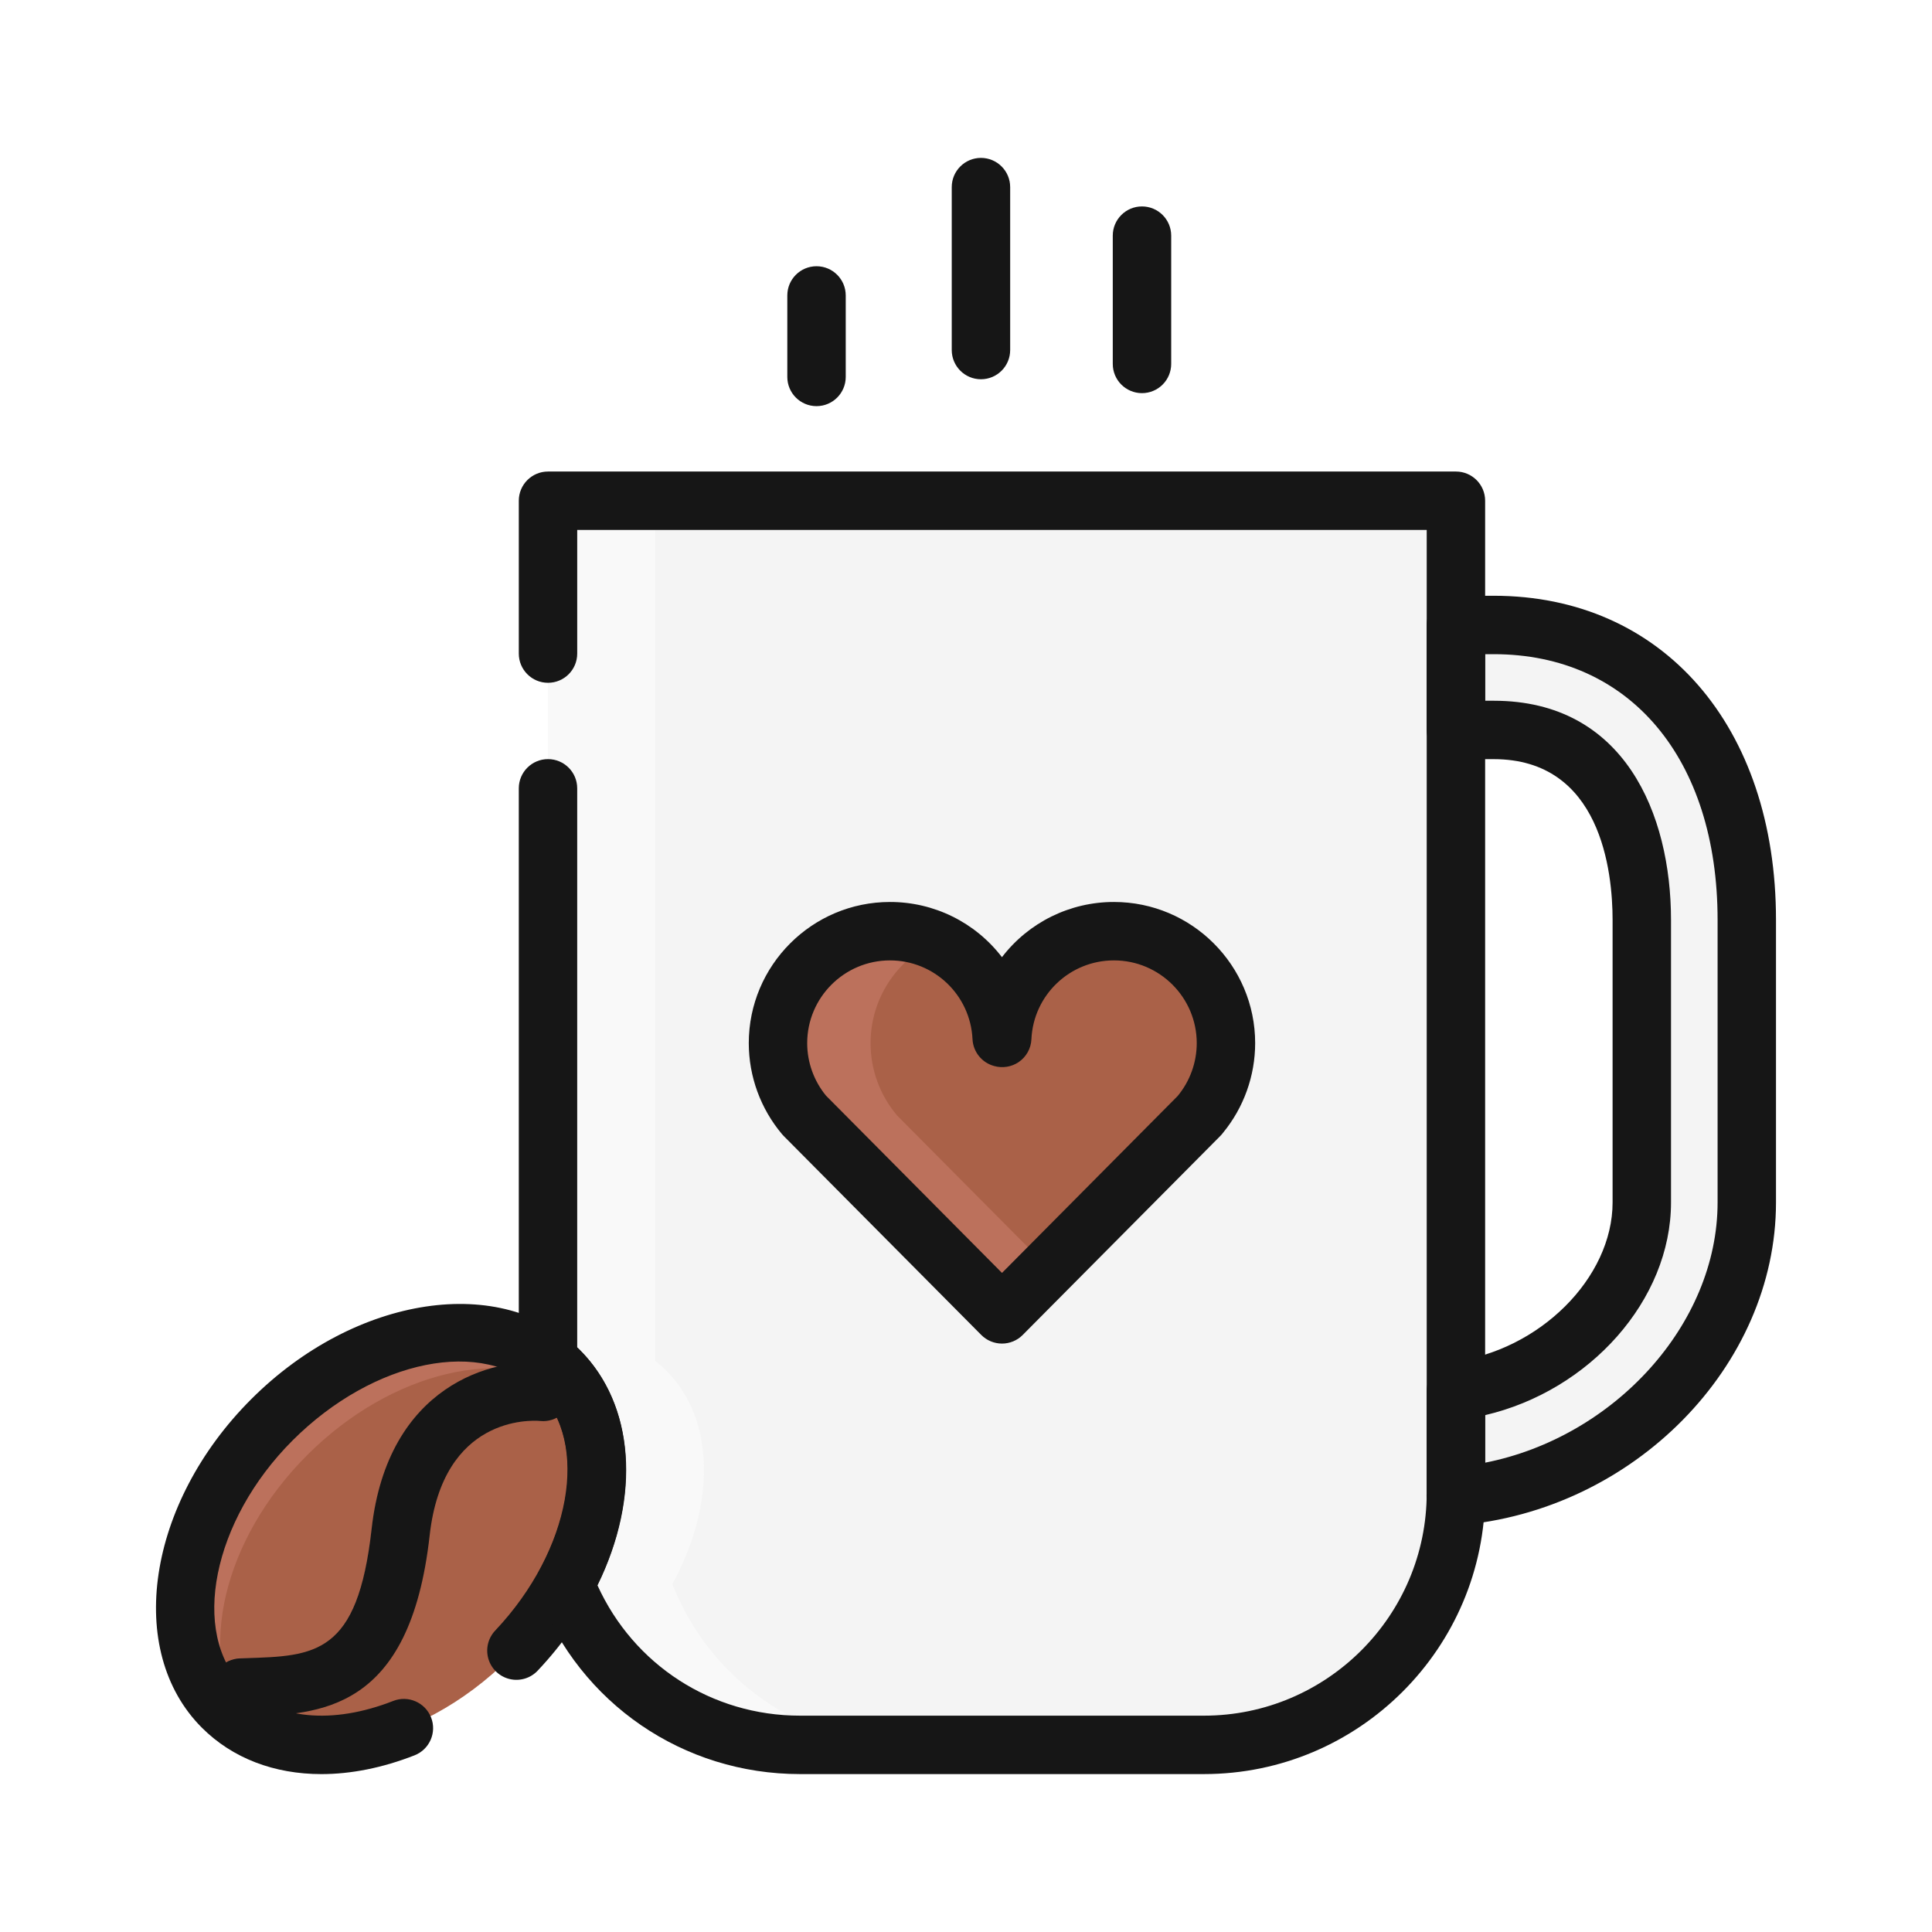
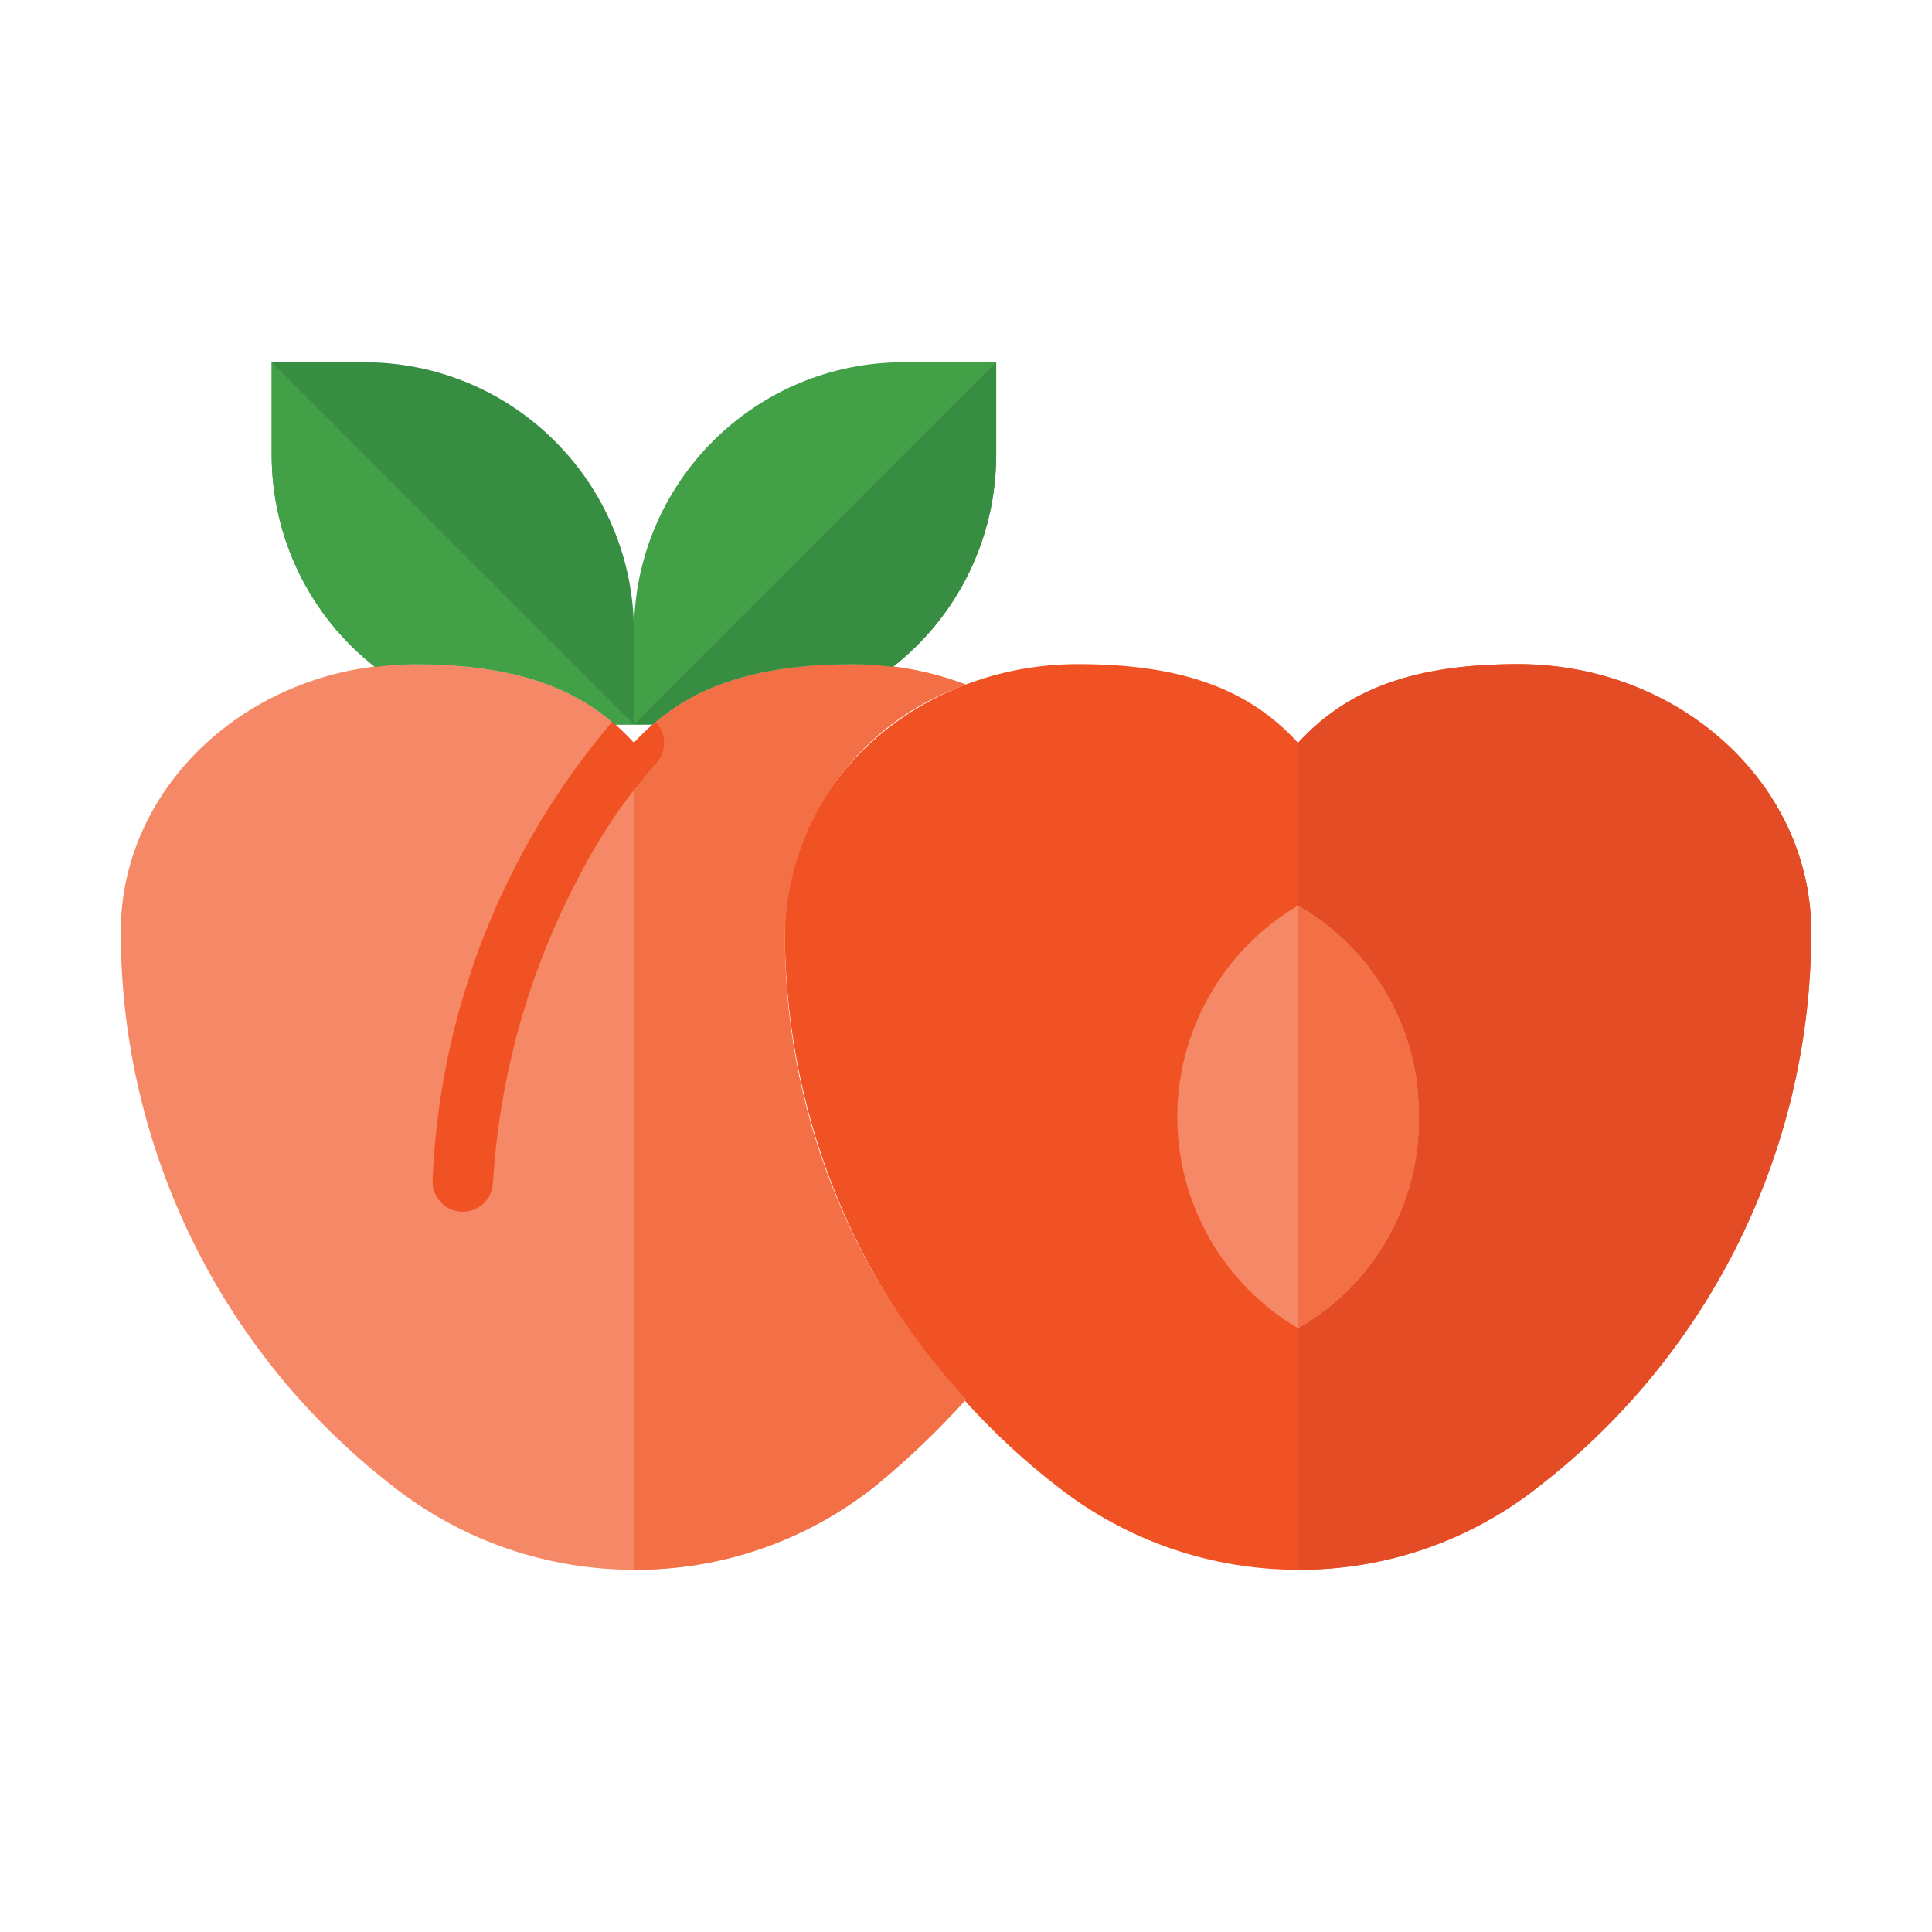
- <svg xmlns="http://www.w3.org/2000/svg" viewBox="0 0 300 300" xml:space="preserve">
-   <path fill="#AA6148" d="M79.16 257.416c-14.429 14.427-34.401 17.855-44.605 7.653-10.194-10.202-6.774-30.171 7.662-44.598 14.43-14.433 34.395-17.858 44.598-7.659 10.203 10.205 6.781 30.171-7.655 44.604z" />
-   <path fill="#BC715C" d="M47.697 225.952c13.11-13.113 30.765-17.102 41.541-10.081-.707-1.087-1.488-2.126-2.423-3.059-10.203-10.198-30.168-6.773-44.598 7.659-14.436 14.427-17.856 34.396-7.662 44.598.935.936 1.976 1.716 3.062 2.424-7.019-10.777-3.036-28.434 10.08-41.541z" />
-   <path fill="#BC715C" d="M39.159 266.395c-.597 0-1.19-.006-1.785-.018a4.457 4.457 0 0 1-4.369-4.544c.044-2.439 2.03-4.385 4.446-4.385.028 0 .056 0 .084.003 10.06.171 17.986.325 20.183-19.954 2.41-22.217 18.472-26.521 26.65-25.704 2.442.248 4.224 2.436 3.98 4.893-.247 2.442-2.432 4.24-4.844 3.995-1.549-.115-14.935-.694-16.94 17.781-2.71 25.019-14.814 27.933-27.405 27.933z" />
-   <path fill="#F4F4F4" d="M231.946 97.044h-5.87v16.302h5.87c21.337 0 22.993 22.591 22.993 29.513v43.851c0 14.262-13.32 27.318-28.863 29.241v15.862c0 .174-.022.343-.024.517 24.483-1.993 45.19-22.432 45.19-45.62v-43.851c0-27.407-15.792-45.815-39.296-45.815z" />
-   <path fill="#F4F4F4" d="M85.093 77.754v133.567c.595.467 1.18.948 1.721 1.491 7.691 7.692 7.633 20.926.961 33.159 5.678 14.604 19.834 24.971 36.444 24.971h62.729c21.61 0 39.127-17.519 39.127-39.13V77.754H85.093z" />
-   <path fill="#F9F9F9" d="M104.406 245.971c6.672-12.233 6.729-25.467-.961-33.159a18.62 18.62 0 0 0-1.721-1.491V77.754h-16.63v133.567c.595.467 1.18.948 1.721 1.491 7.691 7.692 7.633 20.926.961 33.159 5.678 14.604 19.834 24.971 36.444 24.971h16.63c-16.611 0-30.766-10.367-36.444-24.971z" />
-   <path fill="#F4F4F4" d="M152.323 58.889a4.533 4.533 0 0 1-4.535-4.535V29.055a4.535 4.535 0 0 1 9.07 0v25.299a4.533 4.533 0 0 1-4.535 4.535z" />
-   <path fill="#F9F9F9" d="M152.323 54.354V29.055c0-1.674.917-3.121 2.268-3.906a4.483 4.483 0 0 0-2.268-.629 4.535 4.535 0 0 0-4.535 4.535v25.299a4.533 4.533 0 0 0 4.535 4.535 4.48 4.48 0 0 0 2.268-.626c-1.352-.785-2.268-2.232-2.268-3.909z" />
-   <path fill="#F4F4F4" d="M177.326 61.045a4.536 4.536 0 0 1-4.535-4.535V36.59a4.535 4.535 0 0 1 9.07 0v19.919a4.535 4.535 0 0 1-4.535 4.536z" />
-   <path fill="#F9F9F9" d="M177.326 56.509V36.59c0-1.674.918-3.121 2.268-3.906a4.486 4.486 0 0 0-2.268-.629 4.535 4.535 0 0 0-4.535 4.535v19.919a4.535 4.535 0 0 0 4.535 4.535c.83 0 1.599-.239 2.268-.629-1.35-.785-2.268-2.231-2.268-3.906z" />
-   <path fill="#F4F4F4" d="M126.789 63.064a4.535 4.535 0 0 1-4.535-4.535V45.877a4.533 4.533 0 0 1 4.535-4.535 4.533 4.533 0 0 1 4.535 4.535v12.652a4.535 4.535 0 0 1-4.535 4.535z" />
-   <path fill="#F9F9F9" d="M126.789 58.529V45.877c0-1.674.918-3.121 2.268-3.907a4.486 4.486 0 0 0-2.268-.629 4.533 4.533 0 0 0-4.535 4.535v12.652a4.535 4.535 0 0 0 4.535 4.535c.83 0 1.599-.242 2.268-.632-1.35-.784-2.268-2.228-2.268-3.902z" />
-   <path fill="#AA6148" d="M190.365 161.984c0-9.605-7.785-17.389-17.387-17.389-9.334 0-16.925 7.352-17.352 16.576l-.061-.021-.022.006c-.436-9.215-8.024-16.562-17.35-16.562-9.607 0-17.389 7.783-17.389 17.389 0 4.272 1.547 8.179 4.102 11.208h-.005l30.688 30.903 30.685-30.903h-.009a17.328 17.328 0 0 0 4.1-11.207z" />
-   <path fill="#BC715C" d="M139.28 173.192h.004a17.33 17.33 0 0 1-4.101-11.208c0-7.036 4.184-13.081 10.193-15.818a17.267 17.267 0 0 0-7.183-1.571c-9.607 0-17.389 7.783-17.389 17.389 0 4.272 1.547 8.179 4.102 11.208h-.005l30.688 30.903 7.189-7.24-23.498-23.663z" />
-   <g>
-     <path fill="#161616" d="M226.052 236.865a4.54 4.54 0 0 1-3.089-1.214 4.54 4.54 0 0 1-1.447-3.36c.001-.089.016-.425.022-.514l.001-15.827a4.536 4.536 0 0 1 3.979-4.5c13.488-1.668 24.884-12.998 24.884-24.741v-43.851c0-7.509-1.798-24.977-18.458-24.977h-5.87a4.536 4.536 0 0 1-4.535-4.535V97.044a4.535 4.535 0 0 1 4.535-4.535h5.87c26.217 0 43.832 20.235 43.832 50.35v43.851c0 25.432-22.141 47.926-49.358 50.14a4.93 4.93 0 0 1-.366.015zm4.559-17.123v7.382c20.015-3.951 36.096-21.478 36.096-40.414v-43.851c0-25.078-13.645-41.279-34.761-41.279h-1.335v7.231h1.335c20.297 0 27.528 17.589 27.528 34.048v43.851c0 15.15-12.623 29.244-28.863 33.032zM152.323 58.889a4.535 4.535 0 0 1-4.535-4.535V29.055a4.535 4.535 0 1 1 9.07 0v25.299a4.535 4.535 0 0 1-4.535 4.535zM177.326 61.045a4.535 4.535 0 0 1-4.535-4.535V36.59a4.535 4.535 0 1 1 9.07 0v19.919a4.533 4.533 0 0 1-4.535 4.536zM126.789 63.064a4.535 4.535 0 0 1-4.535-4.535V45.877a4.535 4.535 0 1 1 9.07 0v12.652a4.535 4.535 0 0 1-4.535 4.535zM155.59 208.631a4.53 4.53 0 0 1-3.219-1.341l-30.688-30.903a5.016 5.016 0 0 1-.251-.275 21.981 21.981 0 0 1-5.163-14.129c0-12.088 9.836-21.924 21.924-21.924a21.857 21.857 0 0 1 17.39 8.572 21.866 21.866 0 0 1 17.395-8.572c12.088 0 21.923 9.836 21.923 21.924a21.95 21.95 0 0 1-4.984 13.91c-.128.174-.269.34-.424.493l-30.685 30.903a4.522 4.522 0 0 1-3.218 1.342zm-27.325-38.495 27.325 27.522 27.274-27.469a12.875 12.875 0 0 0 2.966-8.206c0-7.087-5.765-12.853-12.852-12.853a12.82 12.82 0 0 0-12.821 12.251 4.537 4.537 0 0 1-1.978 3.54 4.57 4.57 0 0 1-3.802.611 4.546 4.546 0 0 1-3.365-4.16c-.323-6.865-5.956-12.242-12.819-12.242-7.088 0-12.853 5.767-12.853 12.853 0 2.965 1.038 5.856 2.925 8.153zM49.907 275.481c-7.299 0-13.795-2.442-18.559-7.205-11.953-11.961-8.514-34.845 7.662-51.011 16.174-16.175 39.054-19.618 51.011-7.659 11.666 11.666 8.815 33.528-6.489 49.768a4.535 4.535 0 1 1-6.602-6.218c11.721-12.437 14.715-29.096 6.678-37.136-8.414-8.406-25.546-4.978-38.185 7.659-12.426 12.419-15.934 29.905-7.661 38.185 5.126 5.126 13.835 5.97 23.298 2.256a4.541 4.541 0 0 1 5.879 2.566 4.537 4.537 0 0 1-2.566 5.879c-4.983 1.953-9.885 2.916-14.466 2.916z" />
-     <path fill="#161616" d="M186.949 275.478H124.22c-18.125 0-34.091-10.937-40.671-27.862a4.54 4.54 0 0 1 .245-3.815c5.916-10.848 5.842-21.753-.186-27.782a13.629 13.629 0 0 0-1.314-1.128 4.539 4.539 0 0 1-1.736-3.57v-88.91a4.535 4.535 0 0 1 9.07 0v86.813c.134.127.267.254.397.384 8.533 8.536 9.542 22.71 2.753 36.561 5.619 12.36 17.753 20.238 31.441 20.238h62.729c19.073 0 34.591-15.52 34.591-34.594V82.29H89.629v19.199a4.535 4.535 0 0 1-9.07 0V77.754a4.535 4.535 0 0 1 4.535-4.535h140.982a4.535 4.535 0 0 1 4.535 4.535v154.059c0 24.076-19.587 43.665-43.662 43.665z" />
-     <path fill="#161616" d="M37.36 266.575a4.536 4.536 0 0 1-.137-9.068l.847-.027c10.884-.322 17.454-.52 19.633-20.067 2.489-22.331 18.819-26.639 27.081-25.783a4.534 4.534 0 0 1 4.051 4.972 4.537 4.537 0 0 1-4.946 4.054c-1.563-.139-15.109-.735-17.172 17.761-3.05 27.378-17.095 27.794-28.379 28.131l-.836.024c-.046.003-.095.003-.142.003z" />
-   </g>
+ <svg xmlns="http://www.w3.org/2000/svg" data-name="Layer 1" id="Layer_1" viewBox="0 0 64 64">
+   <defs>
+     <style>.cls-1{fill:#f05223;}.cls-2{fill:#e44c25;}.cls-3{fill:#f58967;}.cls-4{fill:#f37046;}.cls-5{fill:#378e43;}.cls-6{fill:#42a047;}</style>
+   </defs>
+   <path class="cls-1" d="M60,30.87a23.226,23.226,0,0,1-8.96,18.32,12.907,12.907,0,0,1-16.08,0A23.226,23.226,0,0,1,26,30.87C26,25.98,30.36,22,35.71,22c3.47,0,5.68.84,7.29,2.61C44.61,22.84,46.82,22,50.29,22,55.64,22,60,25.98,60,30.87Z" />
+   <path class="cls-2" d="M60,30.87a23.226,23.226,0,0,1-8.96,18.32A12.684,12.684,0,0,1,43,52V24.61C44.61,22.84,46.82,22,50.29,22,55.64,22,60,25.98,60,30.87Z" />
+   <path class="cls-3" d="M26,30.87a22.527,22.527,0,0,0,6,15.49,27.816,27.816,0,0,1-2.96,2.83,12.907,12.907,0,0,1-16.08,0A23.226,23.226,0,0,1,4,30.87C4,25.98,8.36,22,13.71,22c2.98,0,5.03.62,6.57,1.91a9.488,9.488,0,0,1,.72.7,7.768,7.768,0,0,1,.72-.69c1.54-1.3,3.59-1.92,6.57-1.92a10.357,10.357,0,0,1,3.71.68A8.907,8.907,0,0,0,26,30.87Z" />
+   <path class="cls-4" d="M26,30.87a22.527,22.527,0,0,0,6,15.49,27.816,27.816,0,0,1-2.96,2.83A12.684,12.684,0,0,1,21,52V24.61C22.61,22.84,24.82,22,28.29,22a10.357,10.357,0,0,1,3.71.68A8.907,8.907,0,0,0,26,30.87Z" />
+   <path class="cls-1" d="M21.72,25.3a18.269,18.269,0,0,0-2.51,3.68A24.872,24.872,0,0,0,16.33,39.2a.998.998,0,0,1-1,.94h-.06a1.005,1.005,0,0,1-.94-1.06,25.009,25.009,0,0,1,5.95-15.17,9.488,9.488,0,0,1,.72.7,7.768,7.768,0,0,1,.72-.69A.997.997,0,0,1,21.72,25.3Z" />
+   <path class="cls-5" d="M21,20.93V24h-.62c-1.55-1.36-3.63-2-6.67-2a10.88,10.88,0,0,0-1.29.09A8.917,8.917,0,0,1,9,15.07V12h3.07A8.932,8.932,0,0,1,21,20.93Z" />
+   <path class="cls-6" d="M21,24h-.62c-1.55-1.36-3.63-2-6.67-2a10.88,10.88,0,0,0-1.29.09A8.917,8.917,0,0,1,9,15.07V12Z" />
+   <path class="cls-6" d="M21,20.93V24h.62c1.55-1.36,3.63-2,6.67-2a10.88,10.88,0,0,1,1.29.09A8.917,8.917,0,0,0,33,15.07V12H29.93A8.932,8.932,0,0,0,21,20.93Z" />
+   <path class="cls-5" d="M21,24h.62c1.55-1.36,3.63-2,6.67-2a10.88,10.88,0,0,1,1.29.09A8.917,8.917,0,0,0,33,15.07V12Z" />
+   <path class="cls-3" d="M47,37a7.943,7.943,0,0,1-4,7,8.125,8.125,0,0,1,0-14A7.943,7.943,0,0,1,47,37Z" />
+   <path class="cls-4" d="M47,37a7.943,7.943,0,0,1-4,7V30A7.943,7.943,0,0,1,47,37Z" />
</svg>
